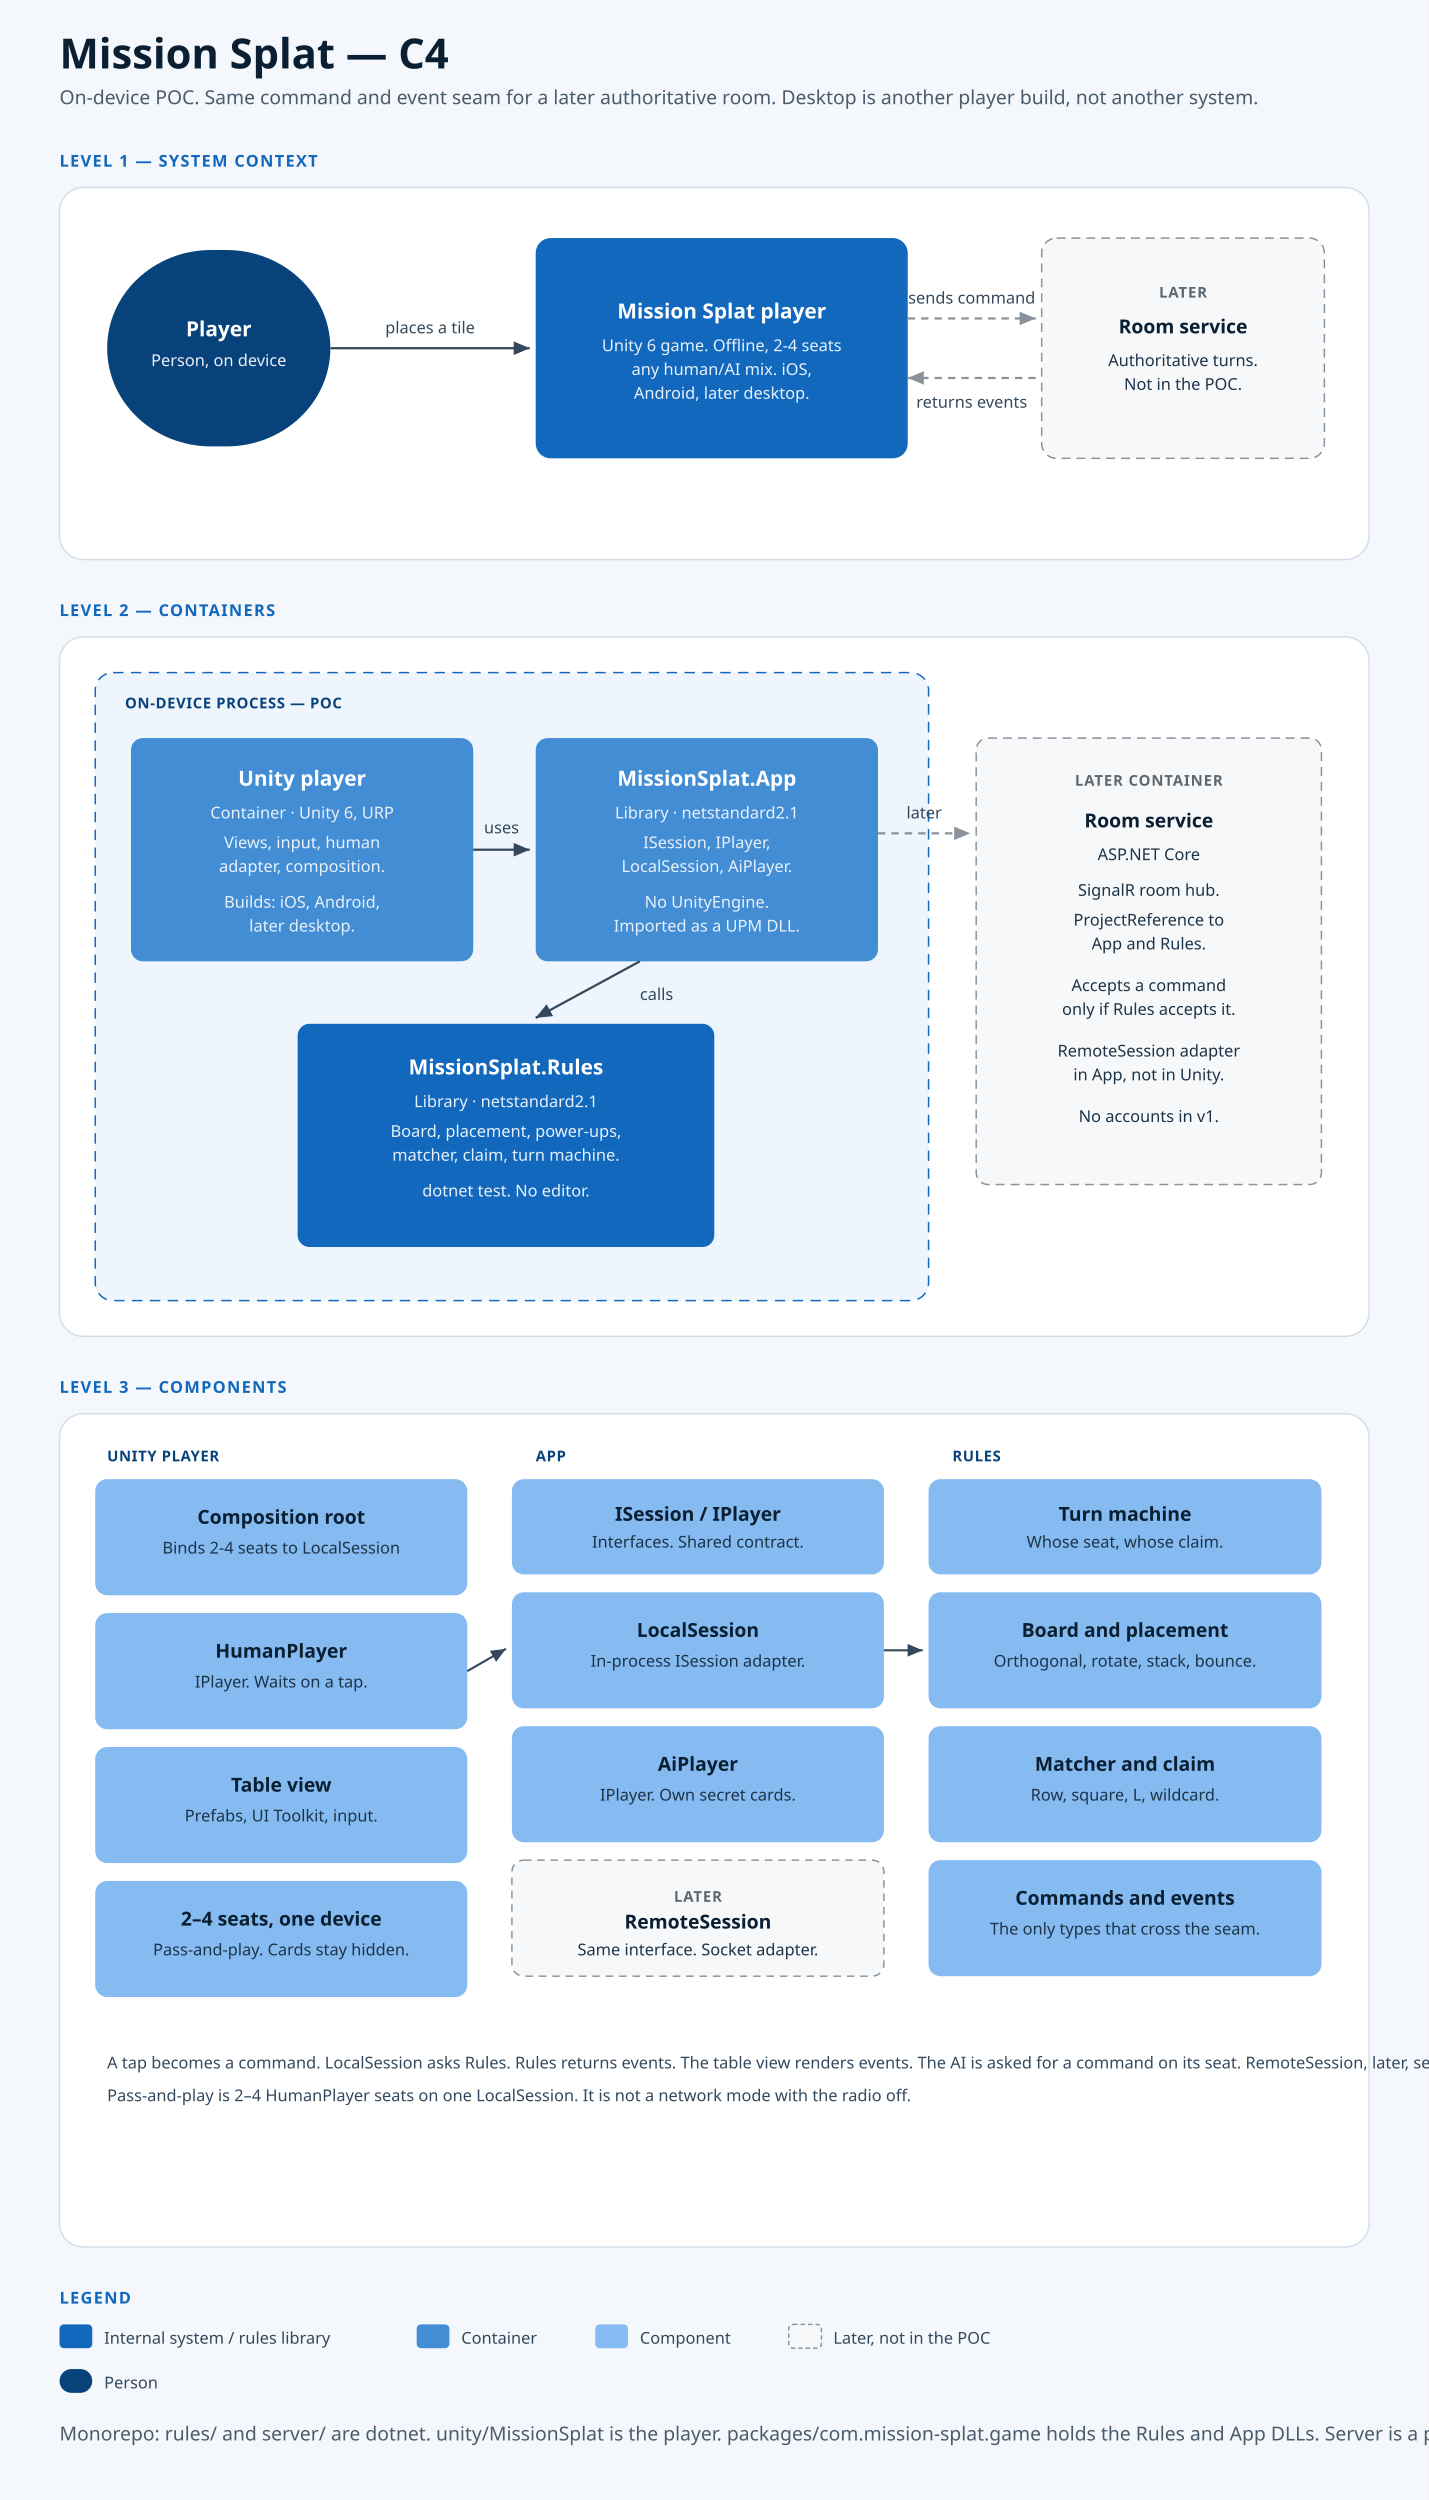
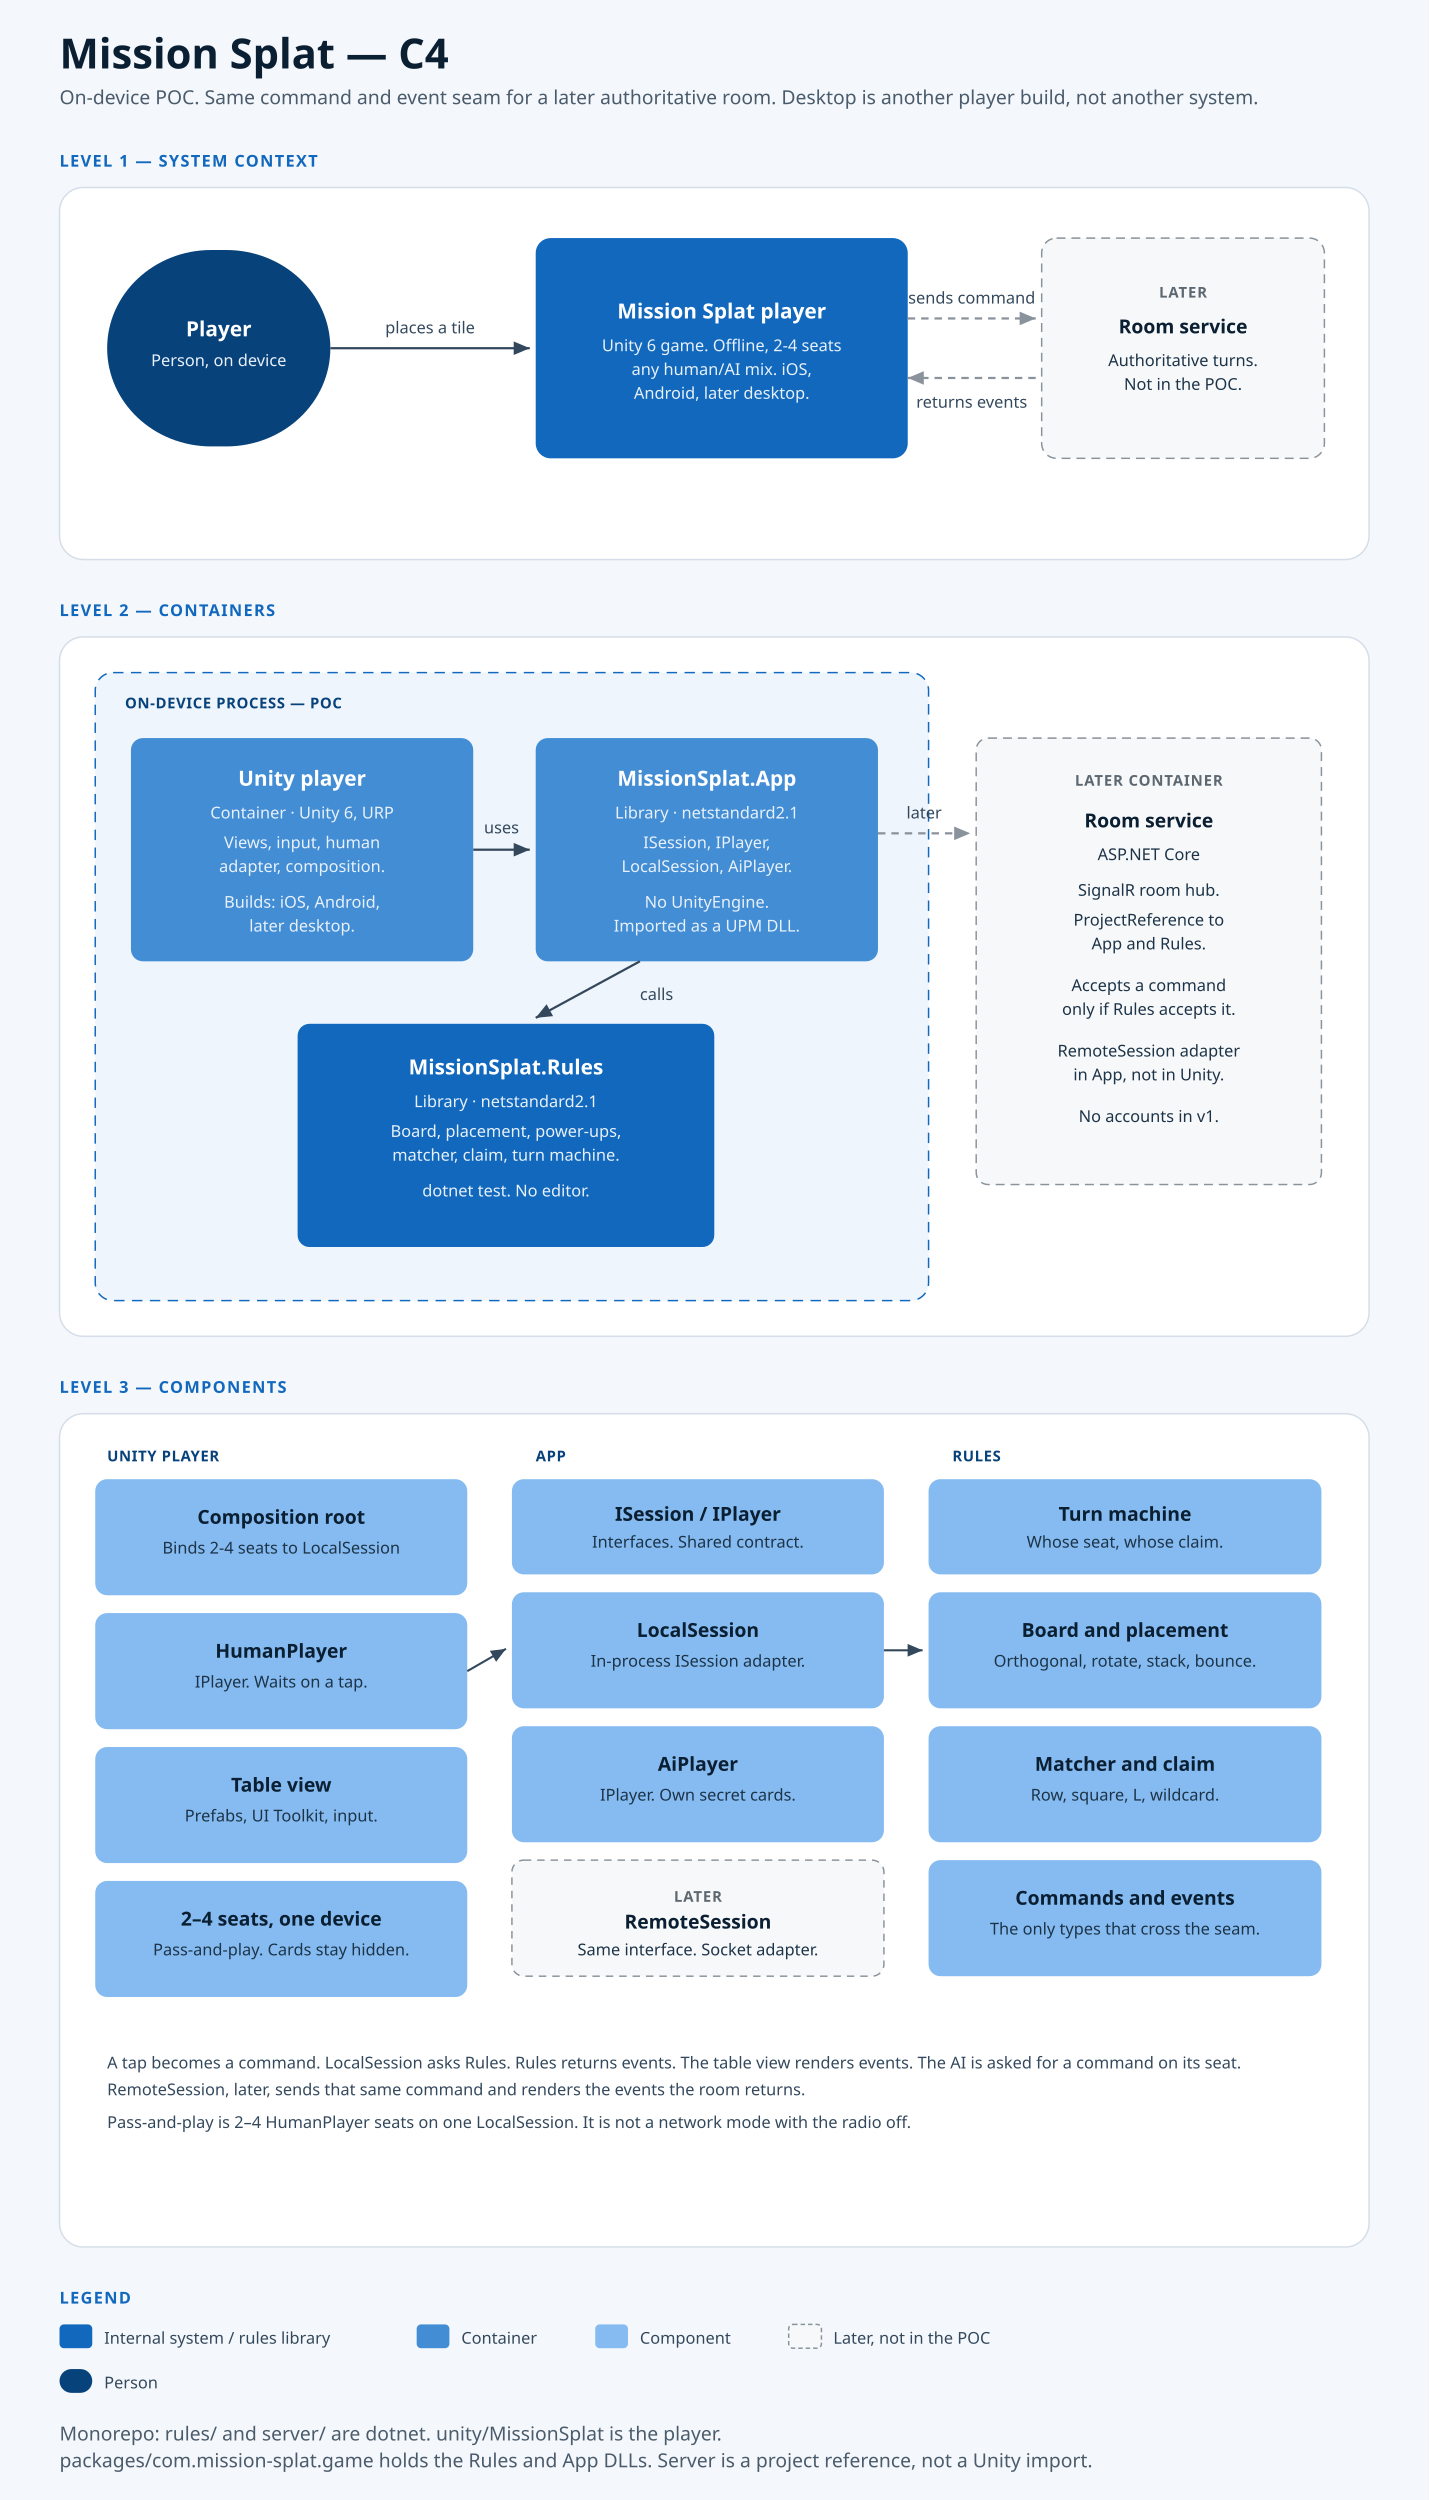
<svg xmlns="http://www.w3.org/2000/svg" viewBox="0 0 960 1680" width="960" height="1680" role="img" aria-labelledby="title desc">
  <defs>
    <style>
      .h1 { font: 700 28px system-ui, Segoe UI, sans-serif; fill: #0b1f33; }
      .h2 { font: 700 16px system-ui, Segoe UI, sans-serif; fill: #0b1f33; }
      .sub { font: 400 13px system-ui, Segoe UI, sans-serif; fill: #4a5b6b; }
      .box-title { font: 700 14px system-ui, Segoe UI, sans-serif; fill: #fff; }
      .box-title-dark { font: 700 13px system-ui, Segoe UI, sans-serif; fill: #0b1f33; }
      .box-body { font: 400 11px system-ui, Segoe UI, sans-serif; fill: #e8f1fa; }
      .box-body-dark { font: 400 11px system-ui, Segoe UI, sans-serif; fill: #1c3348; }
      .tag { font: 700 10px system-ui, Segoe UI, sans-serif; fill: #08427b; letter-spacing: .04em; }
      .rel { font: 400 11px system-ui, Segoe UI, sans-serif; fill: #33485c; }
      .level { font: 700 11px system-ui, Segoe UI, sans-serif; fill: #1168bd; letter-spacing: .08em; }
      .future { font: 700 10px system-ui, Segoe UI, sans-serif; fill: #5c6770; letter-spacing: .06em; }
    </style>
    <marker id="arrow" viewBox="0 0 10 10" refX="9" refY="5" markerWidth="8" markerHeight="8" orient="auto-start-reverse">
      <path d="M 0 1.2 L 9 5 L 0 8.8 z" fill="#33485c" />
    </marker>
    <marker id="arrow-future" viewBox="0 0 10 10" refX="9" refY="5" markerWidth="8" markerHeight="8" orient="auto-start-reverse">
      <path d="M 0 1.2 L 9 5 L 0 8.8 z" fill="#8a939b" />
    </marker>
  </defs>
  <rect width="960" height="1680" fill="#f4f7fb" />
  <text x="40" y="46" class="h1">Mission Splat — C4</text>
  <text x="40" y="70" class="sub">On-device POC. Same command and event seam for a later authoritative room. Desktop is another player build, not another system.</text>
  <text x="40" y="112" class="level">LEVEL 1 — SYSTEM CONTEXT</text>
  <rect x="40" y="126" width="880" height="250" rx="16" fill="#fff" stroke="#d5dee8" />
  <rect x="72" y="168" width="150" height="132" rx="70" fill="#08427b" />
  <text x="147" y="226" text-anchor="middle" class="box-title">Player</text>
  <text x="147" y="246" text-anchor="middle" class="box-body">Person, on device</text>
  <rect x="360" y="160" width="250" height="148" rx="10" fill="#1168bd" />
  <text x="485" y="214" text-anchor="middle" class="box-title">Mission Splat player</text>
  <text x="485" y="236" text-anchor="middle" class="box-body">Unity 6 game. Offline, 2-4 seats</text>
  <text x="485" y="252" text-anchor="middle" class="box-body">any human/AI mix. iOS,</text>
  <text x="485" y="268" text-anchor="middle" class="box-body">Android, later desktop.</text>
  <rect x="700" y="160" width="190" height="148" rx="10" fill="#f7f8f9" stroke="#8a939b" stroke-dasharray="6 4" />
  <text x="795" y="200" text-anchor="middle" class="future">LATER</text>
  <text x="795" y="224" text-anchor="middle" class="box-title-dark">Room service</text>
  <text x="795" y="246" text-anchor="middle" class="box-body-dark">Authoritative turns.</text>
  <text x="795" y="262" text-anchor="middle" class="box-body-dark">Not in the POC.</text>
  <line x1="222" y1="234" x2="356" y2="234" stroke="#33485c" stroke-width="1.5" marker-end="url(#arrow)" />
  <text x="289" y="224" text-anchor="middle" class="rel">places a tile</text>
  <line x1="610" y1="214" x2="696" y2="214" stroke="#8a939b" stroke-width="1.5" stroke-dasharray="5 4" marker-end="url(#arrow-future)" />
  <text x="653" y="204" text-anchor="middle" class="rel">sends command</text>
  <line x1="696" y1="254" x2="610" y2="254" stroke="#8a939b" stroke-width="1.5" stroke-dasharray="5 4" marker-end="url(#arrow-future)" />
  <text x="653" y="274" text-anchor="middle" class="rel">returns events</text>
  <text x="40" y="414" class="level">LEVEL 2 — CONTAINERS</text>
  <rect x="40" y="428" width="880" height="470" rx="16" fill="#fff" stroke="#d5dee8" />
  <rect x="64" y="452" width="560" height="422" rx="12" fill="#eef5fc" stroke="#1168bd" stroke-dasharray="7 5" />
  <text x="84" y="476" class="tag">ON-DEVICE PROCESS — POC</text>
  <rect x="88" y="496" width="230" height="150" rx="8" fill="#438dd5" />
  <text x="203" y="528" text-anchor="middle" class="box-title">Unity player</text>
  <text x="203" y="550" text-anchor="middle" class="box-body">Container · Unity 6, URP</text>
  <text x="203" y="570" text-anchor="middle" class="box-body">Views, input, human</text>
  <text x="203" y="586" text-anchor="middle" class="box-body">adapter, composition.</text>
  <text x="203" y="610" text-anchor="middle" class="box-body">Builds: iOS, Android,</text>
  <text x="203" y="626" text-anchor="middle" class="box-body">later desktop.</text>
  <rect x="360" y="496" width="230" height="150" rx="8" fill="#438dd5" />
  <text x="475" y="528" text-anchor="middle" class="box-title">MissionSplat.App</text>
  <text x="475" y="550" text-anchor="middle" class="box-body">Library · netstandard2.1</text>
  <text x="475" y="570" text-anchor="middle" class="box-body">ISession, IPlayer,</text>
  <text x="475" y="586" text-anchor="middle" class="box-body">LocalSession, AiPlayer.</text>
  <text x="475" y="610" text-anchor="middle" class="box-body">No UnityEngine.</text>
  <text x="475" y="626" text-anchor="middle" class="box-body">Imported as a UPM DLL.</text>
  <rect x="200" y="688" width="280" height="150" rx="8" fill="#1168bd" />
  <text x="340" y="722" text-anchor="middle" class="box-title">MissionSplat.Rules</text>
  <text x="340" y="744" text-anchor="middle" class="box-body">Library · netstandard2.1</text>
  <text x="340" y="764" text-anchor="middle" class="box-body">Board, placement, power-ups,</text>
  <text x="340" y="780" text-anchor="middle" class="box-body">matcher, claim, turn machine.</text>
  <text x="340" y="804" text-anchor="middle" class="box-body">dotnet test. No editor.</text>
  <line x1="318" y1="571" x2="356" y2="571" stroke="#33485c" stroke-width="1.5" marker-end="url(#arrow)" />
  <text x="337" y="560" text-anchor="middle" class="rel">uses</text>
  <line x1="430" y1="646" x2="360" y2="684" stroke="#33485c" stroke-width="1.5" marker-end="url(#arrow)" />
  <text x="430" y="672" class="rel">calls</text>
  <rect x="656" y="496" width="232" height="300" rx="8" fill="#f7f8f9" stroke="#8a939b" stroke-dasharray="6 4" />
  <text x="772" y="528" text-anchor="middle" class="future">LATER CONTAINER</text>
  <text x="772" y="556" text-anchor="middle" class="box-title-dark">Room service</text>
  <text x="772" y="578" text-anchor="middle" class="box-body-dark">ASP.NET Core</text>
  <text x="772" y="602" text-anchor="middle" class="box-body-dark">SignalR room hub.</text>
  <text x="772" y="622" text-anchor="middle" class="box-body-dark">ProjectReference to</text>
  <text x="772" y="638" text-anchor="middle" class="box-body-dark">App and Rules.</text>
  <text x="772" y="666" text-anchor="middle" class="box-body-dark">Accepts a command</text>
  <text x="772" y="682" text-anchor="middle" class="box-body-dark">only if Rules accepts it.</text>
  <text x="772" y="710" text-anchor="middle" class="box-body-dark">RemoteSession adapter</text>
  <text x="772" y="726" text-anchor="middle" class="box-body-dark">in App, not in Unity.</text>
  <text x="772" y="754" text-anchor="middle" class="box-body-dark">No accounts in v1.</text>
  <line x1="590" y1="560" x2="652" y2="560" stroke="#8a939b" stroke-width="1.5" stroke-dasharray="5 4" marker-end="url(#arrow-future)" />
  <text x="621" y="550" text-anchor="middle" class="rel">later</text>
  <text x="40" y="936" class="level">LEVEL 3 — COMPONENTS</text>
  <rect x="40" y="950" width="880" height="560" rx="16" fill="#fff" stroke="#d5dee8" />
  <text x="72" y="982" class="tag">UNITY PLAYER</text>
  <rect x="64" y="994" width="250" height="78" rx="8" fill="#85bbf0" />
  <text x="189" y="1024" text-anchor="middle" class="box-title-dark">Composition root</text>
  <text x="189" y="1044" text-anchor="middle" class="box-body-dark">Binds 2-4 seats to LocalSession</text>
  <rect x="64" y="1084" width="250" height="78" rx="8" fill="#85bbf0" />
  <text x="189" y="1114" text-anchor="middle" class="box-title-dark">HumanPlayer</text>
  <text x="189" y="1134" text-anchor="middle" class="box-body-dark">IPlayer. Waits on a tap.</text>
  <rect x="64" y="1174" width="250" height="78" rx="8" fill="#85bbf0" />
  <text x="189" y="1204" text-anchor="middle" class="box-title-dark">Table view</text>
  <text x="189" y="1224" text-anchor="middle" class="box-body-dark">Prefabs, UI Toolkit, input.</text>
  <rect x="64" y="1264" width="250" height="78" rx="8" fill="#85bbf0" />
  <text x="189" y="1294" text-anchor="middle" class="box-title-dark">2–4 seats, one device</text>
  <text x="189" y="1314" text-anchor="middle" class="box-body-dark">Pass-and-play. Cards stay hidden.</text>
  <text x="360" y="982" class="tag">APP</text>
  <rect x="344" y="994" width="250" height="64" rx="8" fill="#85bbf0" />
  <text x="469" y="1022" text-anchor="middle" class="box-title-dark">ISession / IPlayer</text>
  <text x="469" y="1040" text-anchor="middle" class="box-body-dark">Interfaces. Shared contract.</text>
  <rect x="344" y="1070" width="250" height="78" rx="8" fill="#85bbf0" />
  <text x="469" y="1100" text-anchor="middle" class="box-title-dark">LocalSession</text>
  <text x="469" y="1120" text-anchor="middle" class="box-body-dark">In-process ISession adapter.</text>
  <rect x="344" y="1160" width="250" height="78" rx="8" fill="#85bbf0" />
  <text x="469" y="1190" text-anchor="middle" class="box-title-dark">AiPlayer</text>
  <text x="469" y="1210" text-anchor="middle" class="box-body-dark">IPlayer. Own secret cards.</text>
  <rect x="344" y="1250" width="250" height="78" rx="8" fill="#f7f8f9" stroke="#8a939b" stroke-dasharray="5 4" />
  <text x="469" y="1278" text-anchor="middle" class="future">LATER</text>
  <text x="469" y="1296" text-anchor="middle" class="box-title-dark">RemoteSession</text>
  <text x="469" y="1314" text-anchor="middle" class="box-body-dark">Same interface. Socket adapter.</text>
  <text x="640" y="982" class="tag">RULES</text>
  <rect x="624" y="994" width="264" height="64" rx="8" fill="#85bbf0" />
  <text x="756" y="1022" text-anchor="middle" class="box-title-dark">Turn machine</text>
  <text x="756" y="1040" text-anchor="middle" class="box-body-dark">Whose seat, whose claim.</text>
  <rect x="624" y="1070" width="264" height="78" rx="8" fill="#85bbf0" />
  <text x="756" y="1100" text-anchor="middle" class="box-title-dark">Board and placement</text>
  <text x="756" y="1120" text-anchor="middle" class="box-body-dark">Orthogonal, rotate, stack, bounce.</text>
  <rect x="624" y="1160" width="264" height="78" rx="8" fill="#85bbf0" />
  <text x="756" y="1190" text-anchor="middle" class="box-title-dark">Matcher and claim</text>
  <text x="756" y="1210" text-anchor="middle" class="box-body-dark">Row, square, L, wildcard.</text>
  <rect x="624" y="1250" width="264" height="78" rx="8" fill="#85bbf0" />
  <text x="756" y="1280" text-anchor="middle" class="box-title-dark">Commands and events</text>
  <text x="756" y="1300" text-anchor="middle" class="box-body-dark">The only types that cross the seam.</text>
  <line x1="314" y1="1123" x2="340" y2="1108" stroke="#33485c" stroke-width="1.4" marker-end="url(#arrow)" />
  <line x1="594" y1="1109" x2="620" y2="1109" stroke="#33485c" stroke-width="1.4" marker-end="url(#arrow)" />
-   <text x="72" y="1390" class="rel">A tap becomes a command. LocalSession asks Rules. Rules returns events. The table view renders events. The AI is asked for a command on its seat. RemoteSession, later, sends that same command and renders the events the room returns.</text>
-   <text x="72" y="1412" class="rel">Pass-and-play is 2–4 HumanPlayer seats on one LocalSession. It is not a network mode with the radio off.</text>
+   <text x="72" y="1390" class="rel">A tap becomes a command. LocalSession asks Rules. Rules returns events. The table view renders events. The AI is asked for a command on its seat.</text>
+   <text x="72" y="1408" class="rel">RemoteSession, later, sends that same command and renders the events the room returns.</text>
+   <text x="72" y="1430" class="rel">Pass-and-play is 2–4 HumanPlayer seats on one LocalSession. It is not a network mode with the radio off.</text>
  <text x="40" y="1548" class="level">LEGEND</text>
  <rect x="40" y="1562" width="22" height="16" rx="3" fill="#1168bd" />
  <text x="70" y="1575" class="rel">Internal system / rules library</text>
  <rect x="280" y="1562" width="22" height="16" rx="3" fill="#438dd5" />
  <text x="310" y="1575" class="rel">Container</text>
  <rect x="400" y="1562" width="22" height="16" rx="3" fill="#85bbf0" />
  <text x="430" y="1575" class="rel">Component</text>
  <rect x="530" y="1562" width="22" height="16" rx="3" fill="#f7f8f9" stroke="#8a939b" stroke-dasharray="3 2" />
  <text x="560" y="1575" class="rel">Later, not in the POC</text>
  <rect x="40" y="1592" width="22" height="16" rx="8" fill="#08427b" />
  <text x="70" y="1605" class="rel">Person</text>
-   <text x="40" y="1640" class="sub">Monorepo: rules/ and server/ are dotnet. unity/MissionSplat is the player. packages/com.mission-splat.game holds the Rules and App DLLs. Server is a project reference, not a Unity import.</text>
+   <text x="40" y="1640" class="sub">Monorepo: rules/ and server/ are dotnet. unity/MissionSplat is the player.</text>
+   <text x="40" y="1658" class="sub">packages/com.mission-splat.game holds the Rules and App DLLs. Server is a project reference, not a Unity import.</text>
</svg>
